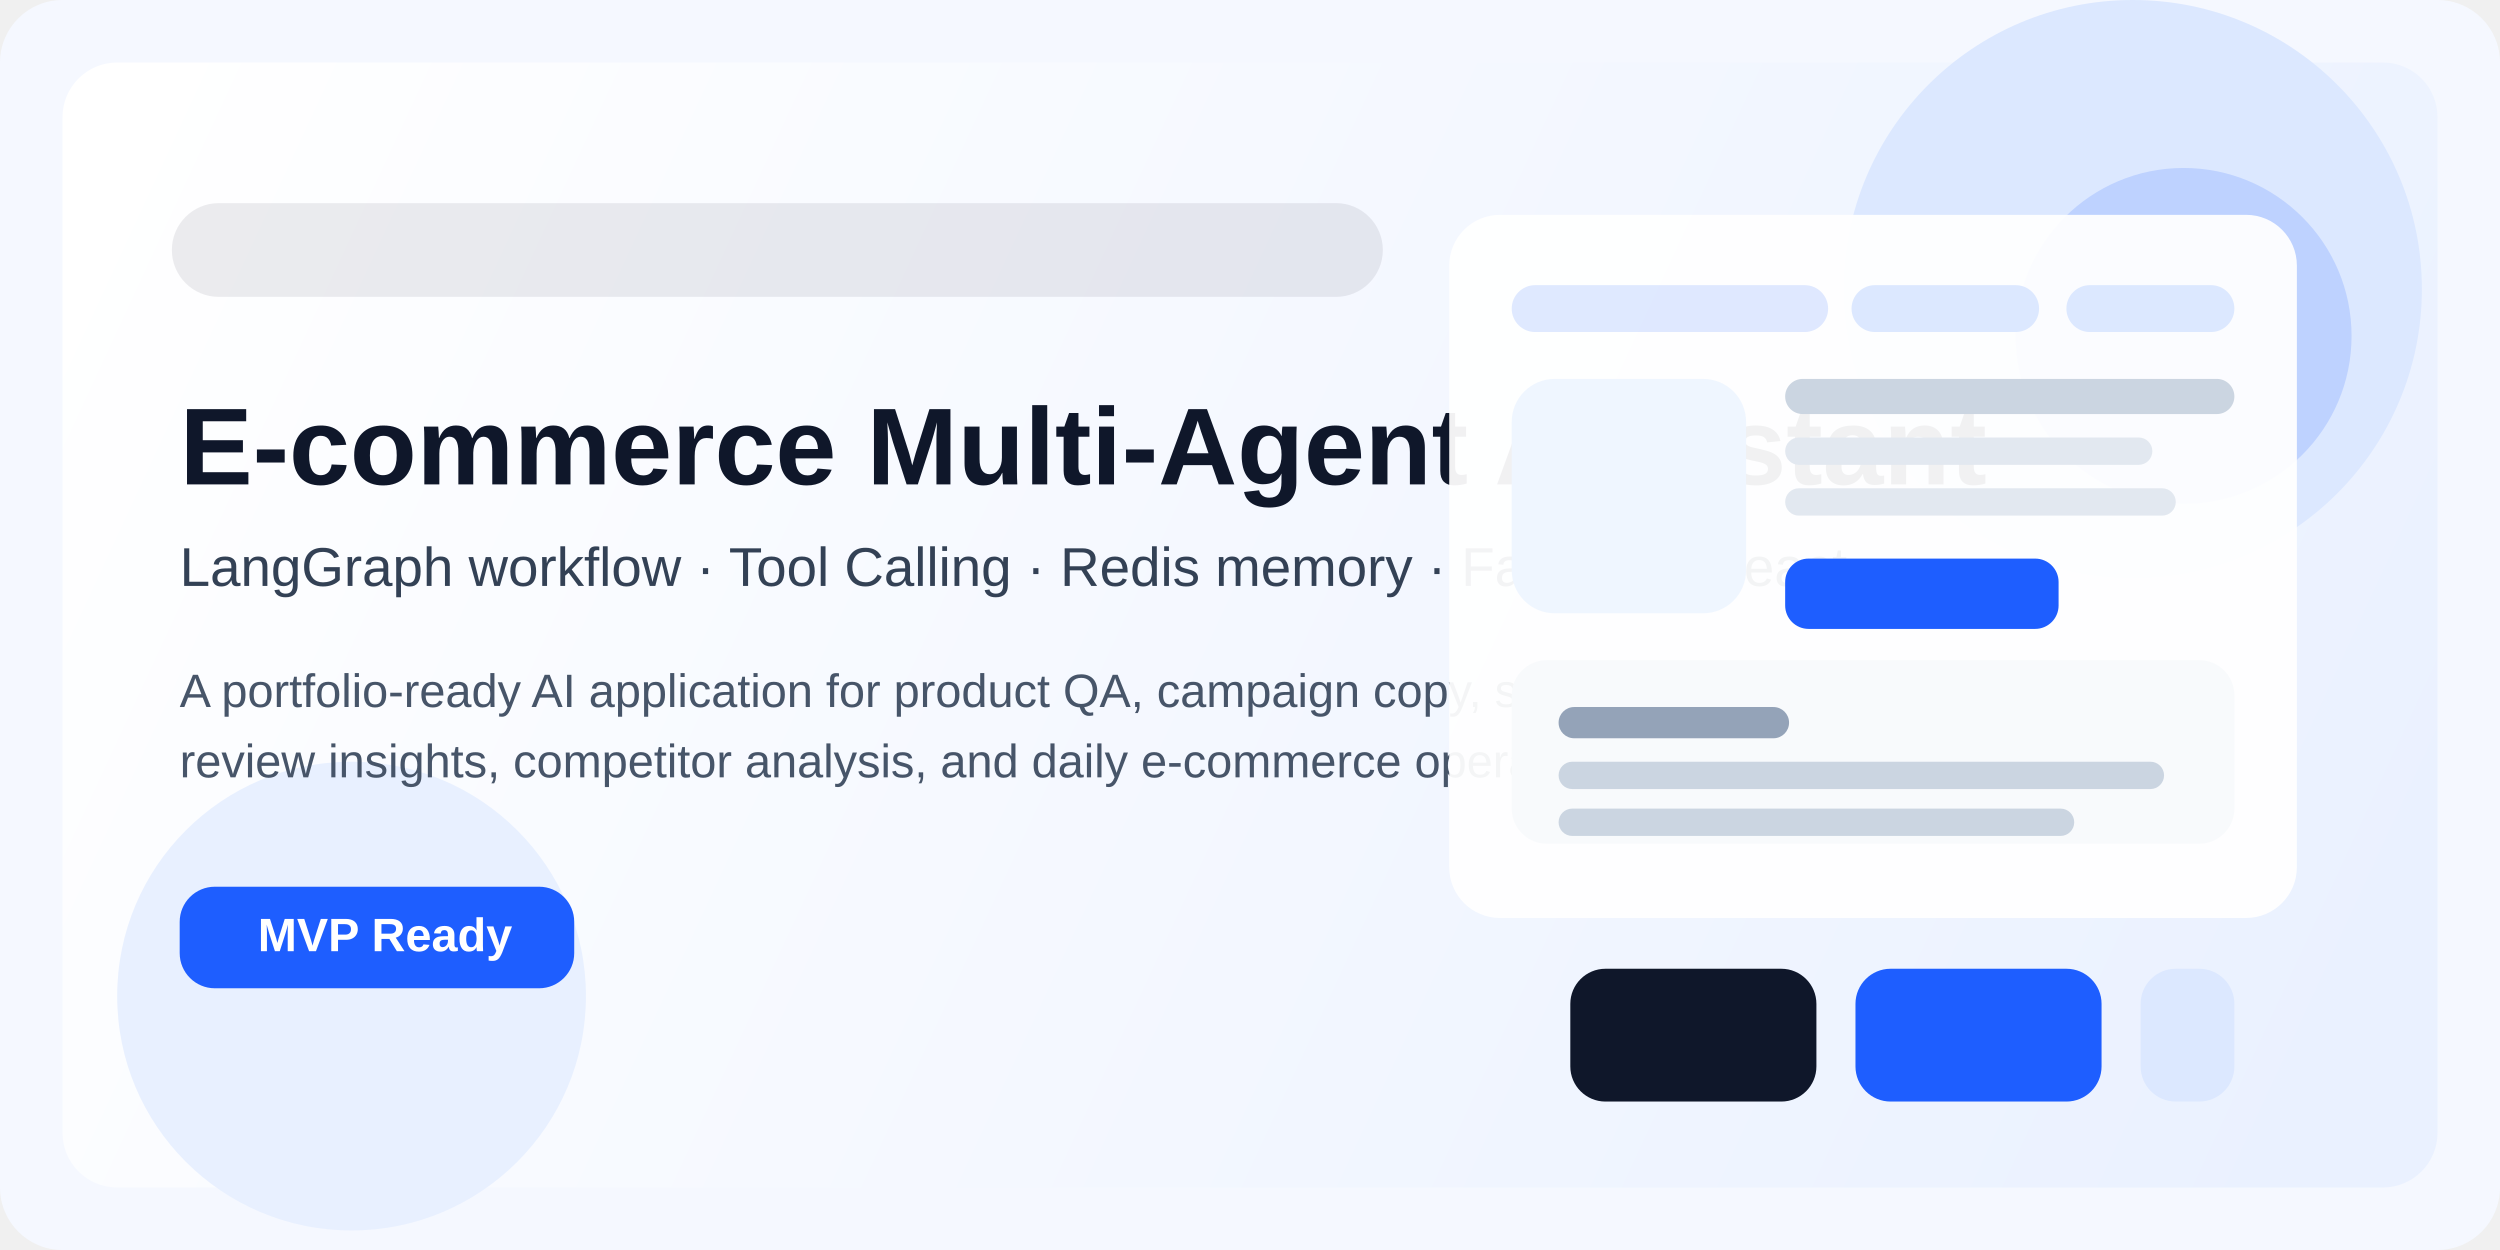
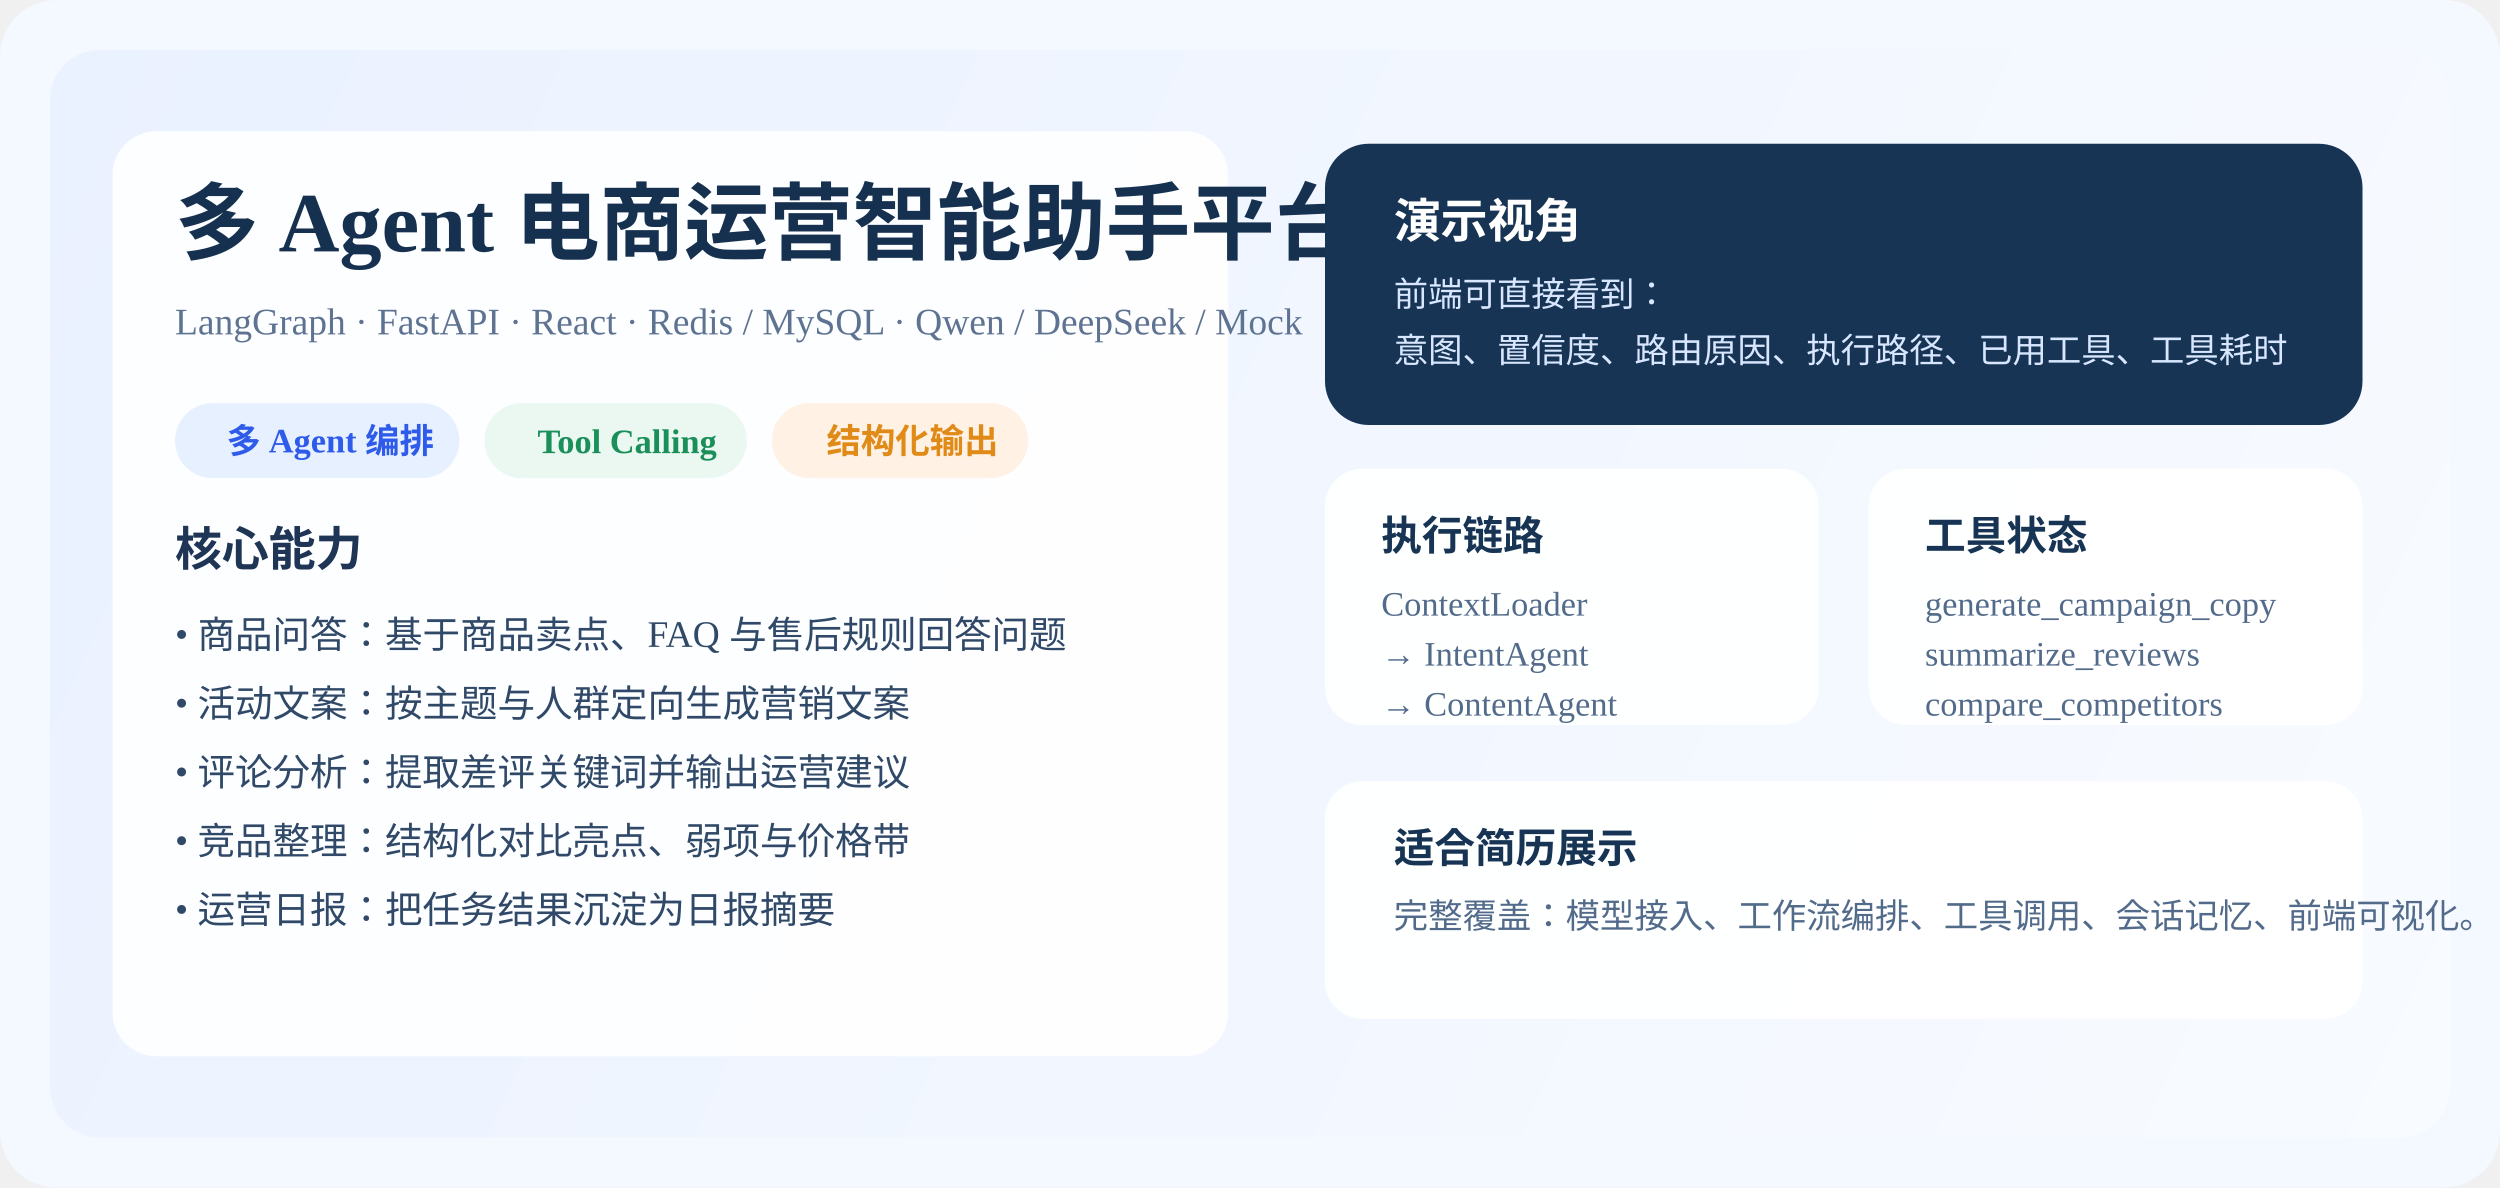
- <svg xmlns="http://www.w3.org/2000/svg" width="1280" height="640" viewBox="0 0 1280 640" fill="none">
-   <rect width="1280" height="640" rx="32" fill="#F5F8FF" />
-   <rect x="32" y="32" width="1216" height="576" rx="28" fill="url(#paint0_linear)" />
-   <circle cx="1092" cy="148" r="148" fill="#DCE8FF" />
-   <circle cx="1118" cy="172" r="86" fill="#BED2FF" />
-   <circle cx="180" cy="510" r="120" fill="#E8F0FF" />
-   <rect x="88" y="104" width="620" height="48" rx="24" fill="#0F172A" fill-opacity="0.08" />
-   <text x="92" y="248" fill="#0F172A" font-family="Segoe UI, Arial, sans-serif" font-size="56" font-weight="700">
-     E-commerce Multi-Agent Assistant
-   </text>
-   <text x="92" y="300" fill="#334155" font-family="Segoe UI, Arial, sans-serif" font-size="28" font-weight="500">
-     LangGraph workflow · Tool Calling · Redis memory · FastAPI · React
-   </text>
-   <text x="92" y="362" fill="#475569" font-family="Segoe UI, Arial, sans-serif" font-size="24">
-     A portfolio-ready AI application for product QA, campaign copy, support replies,
-   </text>
-   <text x="92" y="398" fill="#475569" font-family="Segoe UI, Arial, sans-serif" font-size="24">
-     review insights, competitor analysis, and daily e-commerce operations reports.
-   </text>
-   <rect x="92" y="454" width="202" height="52" rx="18" fill="#1E5EFF" />
-   <text x="132" y="487" fill="white" font-family="Segoe UI, Arial, sans-serif" font-size="24" font-weight="700">
-     MVP Ready
-   </text>
-   <rect x="742" y="110" width="434" height="360" rx="26" fill="white" fill-opacity="0.94" />
-   <rect x="774" y="146" width="162" height="24" rx="12" fill="#1E5EFF" fill-opacity="0.14" />
-   <rect x="948" y="146" width="96" height="24" rx="12" fill="#DCE8FF" />
-   <rect x="1058" y="146" width="86" height="24" rx="12" fill="#DCE8FF" />
-   <rect x="774" y="194" width="120" height="120" rx="22" fill="#EFF6FF" />
-   <rect x="914" y="194" width="230" height="18" rx="9" fill="#CBD5E1" />
-   <rect x="914" y="224" width="188" height="14" rx="7" fill="#E2E8F0" />
-   <rect x="914" y="250" width="200" height="14" rx="7" fill="#E2E8F0" />
-   <rect x="914" y="286" width="140" height="36" rx="12" fill="#1E5EFF" />
-   <rect x="774" y="338" width="370" height="94" rx="18" fill="#F8FAFC" />
-   <rect x="798" y="362" width="118" height="16" rx="8" fill="#94A3B8" />
-   <rect x="798" y="390" width="310" height="14" rx="7" fill="#CBD5E1" />
-   <rect x="798" y="414" width="264" height="14" rx="7" fill="#CBD5E1" />
-   <rect x="804" y="496" width="126" height="68" rx="18" fill="#0F172A" />
-   <rect x="950" y="496" width="126" height="68" rx="18" fill="#1E5EFF" />
-   <rect x="1096" y="496" width="48" height="68" rx="18" fill="#DCE8FF" />
+ <svg xmlns="http://www.w3.org/2000/svg" width="1600" height="760" viewBox="0 0 1600 760" fill="none">
+   <rect width="1600" height="760" rx="36" fill="#F4F8FF" />
+   <rect x="32" y="32" width="1536" height="696" rx="32" fill="url(#bg)" />
+   <rect x="72" y="84" width="714" height="592" rx="28" fill="#FFFFFF" fill-opacity="0.9" />
+   <text x="112" y="162" fill="#16304F" font-size="54" font-weight="700">多 Agent 电商运营智能助手平台</text>
+   <text x="112" y="214" fill="#5E7392" font-size="24">LangGraph · FastAPI · React · Redis / MySQL · Qwen / DeepSeek / Mock</text>
+   <rect x="112" y="258" width="182" height="48" rx="24" fill="#E7F0FF" />
+   <text x="145" y="290" fill="#2F5BEA" font-size="22" font-weight="600">多 Agent 编排</text>
+   <rect x="310" y="258" width="168" height="48" rx="24" fill="#EAF8F1" />
+   <text x="344" y="290" fill="#1B8F5A" font-size="22" font-weight="600">Tool Calling</text>
+   <rect x="494" y="258" width="164" height="48" rx="24" fill="#FFF1E3" />
+   <text x="529" y="290" fill="#E08A17" font-size="22" font-weight="600">结构化输出</text>
+   <text x="112" y="362" fill="#1F3556" font-size="30" font-weight="700">核心能力</text>
+   <text x="112" y="414" fill="#304968" font-size="24">• 商品问答：基于商品卖点、FAQ 与售后规则回答问题</text>
+   <text x="112" y="458" fill="#304968" font-size="24">• 活动文案：按主题与人群定向生成营销文案</text>
+   <text x="112" y="502" fill="#304968" font-size="24">• 评论分析：提取差评关键词并输出运营建议</text>
+   <text x="112" y="546" fill="#304968" font-size="24">• 竞品整理：结构化对比亮点、弱项与价格带</text>
+   <text x="112" y="590" fill="#304968" font-size="24">• 运营日报：把任务结果沉淀为日报摘要</text>
+   <rect x="848" y="92" width="664" height="180" rx="28" fill="#173454" />
+   <text x="892" y="152" fill="#FFFFFF" font-size="30" font-weight="700">演示视角</text>
+   <text x="892" y="196" fill="#D8E7FF" font-size="22">前端可直接看到：</text>
+   <text x="892" y="232" fill="#D8E7FF" font-size="22">意图、置信度、路由原因、执行路径、已用工具、工具耗时</text>
+   <rect x="848" y="300" width="316" height="164" rx="24" fill="#FFFFFF" fill-opacity="0.95" />
+   <text x="884" y="352" fill="#173454" font-size="26" font-weight="700">执行链路</text>
+   <text x="884" y="394" fill="#536B8B" font-size="22">ContextLoader</text>
+   <text x="884" y="426" fill="#536B8B" font-size="22">→ IntentAgent</text>
+   <text x="884" y="458" fill="#536B8B" font-size="22">→ ContentAgent</text>
+   <rect x="1196" y="300" width="316" height="164" rx="24" fill="#FFFFFF" fill-opacity="0.95" />
+   <text x="1232" y="352" fill="#173454" font-size="26" font-weight="700">工具状态</text>
+   <text x="1232" y="394" fill="#536B8B" font-size="22">generate_campaign_copy</text>
+   <text x="1232" y="426" fill="#536B8B" font-size="22">summarize_reviews</text>
+   <text x="1232" y="458" fill="#536B8B" font-size="22">compare_competitors</text>
+   <rect x="848" y="500" width="664" height="152" rx="24" fill="#FFFFFF" fill-opacity="0.95" />
+   <text x="892" y="552" fill="#173454" font-size="26" font-weight="700">适合简历展示</text>
+   <text x="892" y="594" fill="#536B8B" font-size="22">完整覆盖：模型接入、工作流编排、工具调用、会话记忆、前端可视化。</text>
  <defs>
-     <linearGradient id="paint0_linear" x1="62" y1="60" x2="1184" y2="580" gradientUnits="userSpaceOnUse">
-       <stop stop-color="#FFFFFF" />
-       <stop offset="1" stop-color="#EAF1FF" />
+     <linearGradient id="bg" x1="32" y1="32" x2="1568" y2="728" gradientUnits="userSpaceOnUse">
+       <stop stop-color="#EAF1FF" />
+       <stop offset="1" stop-color="#F8FBFF" />
    </linearGradient>
  </defs>
</svg>
